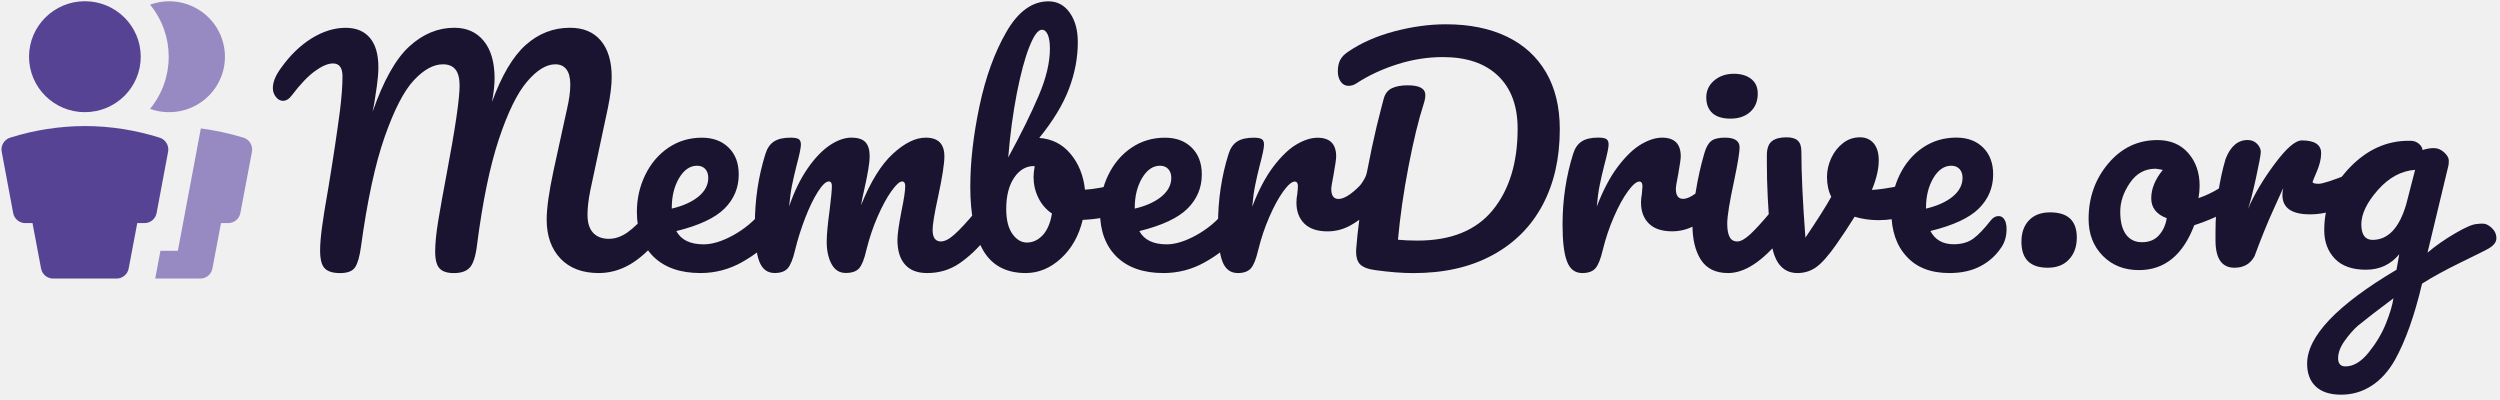
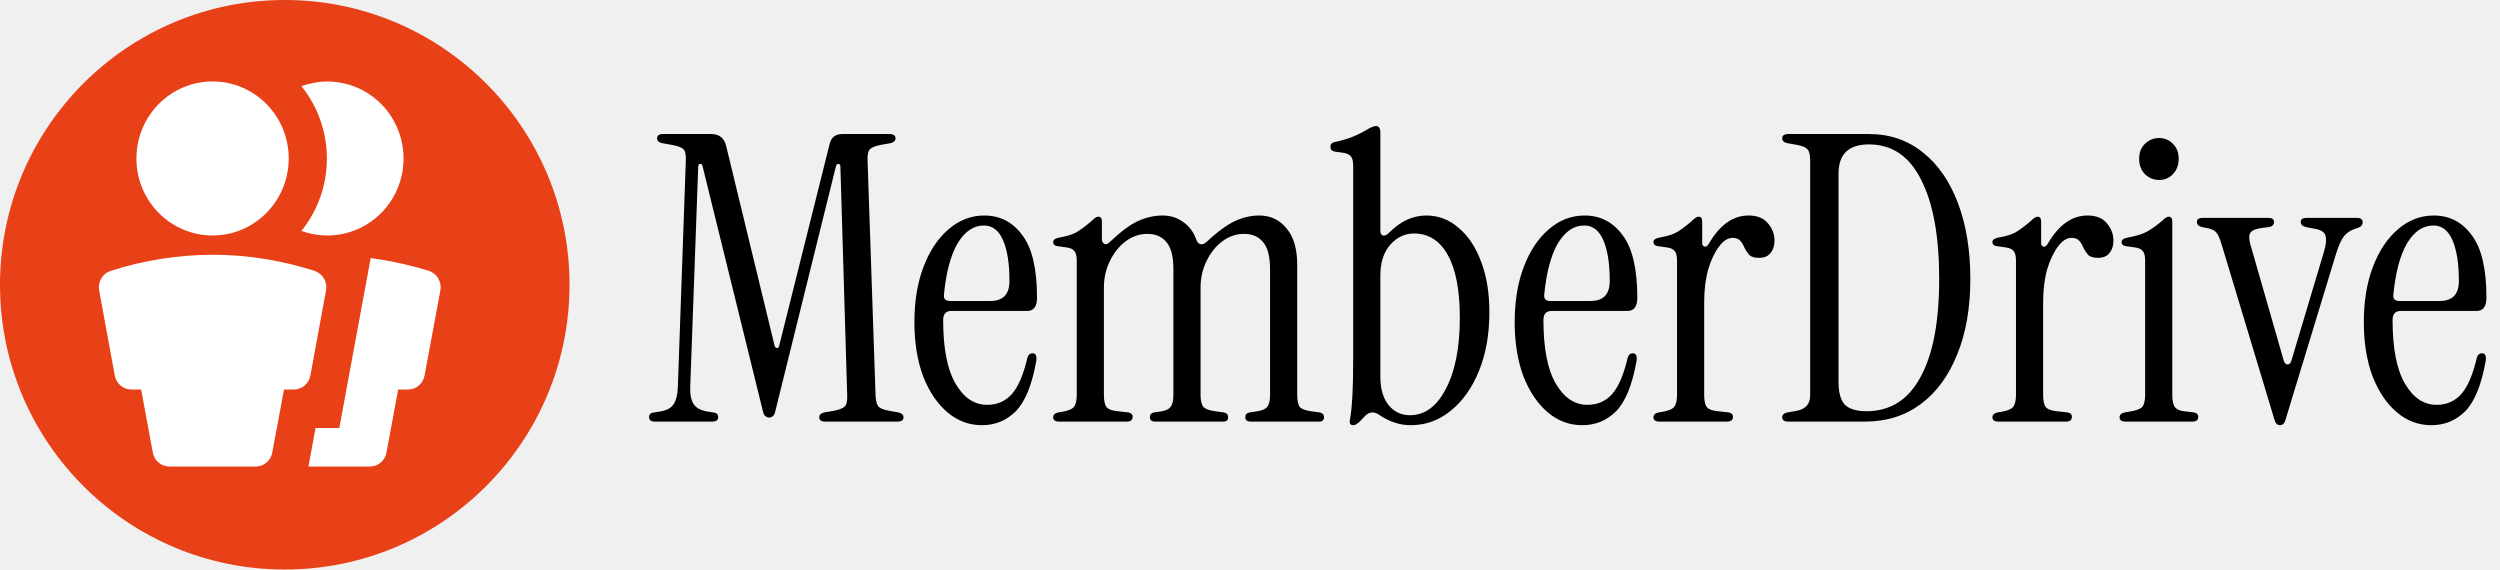
- <svg xmlns="http://www.w3.org/2000/svg" width="526" height="84" viewBox="0 0 526 84" fill="none">
-   <path d="M125.97 57.45C128.22 57.45 130.39 56.87 132.44 55.7C134.5 54.53 136.58 52.67 138.67 50.13C139.43 49.21 139.82 47.95 139.82 46.38C139.82 45.53 139.67 44.86 139.37 44.38C139.07 43.89 138.65 43.65 138.13 43.65C137.52 43.65 136.98 43.93 136.5 44.5C134.77 46.56 133.27 48.03 131.99 48.92C130.72 49.8 129.42 50.25 128.09 50.25C126.68 50.25 125.58 49.82 124.79 48.98C124 48.13 123.61 46.86 123.61 45.17C123.61 43.72 123.81 41.98 124.22 39.97L127.91 22.66C128.43 20.12 128.7 17.96 128.7 16.19C128.7 12.92 127.94 10.38 126.43 8.57C124.91 6.75 122.75 5.84 119.92 5.84C116.41 5.84 113.31 7.05 110.6 9.47C107.9 11.89 105.54 15.89 103.52 21.45C103.88 19.47 104.06 17.82 104.06 16.49C104.06 13.1 103.3 10.48 101.79 8.62C100.28 6.77 98.21 5.84 95.58 5.84C92.16 5.84 89.01 7.14 86.15 9.74C83.28 12.34 80.7 16.93 78.4 23.51C78.48 23.15 78.6 22.5 78.77 21.58C78.93 20.65 79.11 19.45 79.31 17.98C79.51 16.51 79.61 15.22 79.61 14.14C79.61 11.43 79.02 9.38 77.83 7.97C76.64 6.56 74.94 5.85 72.72 5.85C70.34 5.85 67.96 6.59 65.58 8.06C63.2 9.53 61.04 11.62 59.11 14.32C58.5 15.17 58.07 15.92 57.81 16.59C57.54 17.26 57.41 17.91 57.41 18.56C57.41 19.24 57.63 19.86 58.05 20.4C58.47 20.94 58.97 21.21 59.53 21.21C60.21 21.21 60.84 20.83 61.4 20.06C63.17 17.72 64.8 16.02 66.28 14.95C67.75 13.88 69.01 13.35 70.06 13.35C71.39 13.35 72.06 14.25 72.06 16.07C72.06 18 71.88 20.43 71.52 23.33C70.91 27.97 70.09 33.45 69.04 39.79C68.43 43.21 68 45.9 67.74 47.87C67.48 49.83 67.35 51.42 67.35 52.68C67.35 54.54 67.67 55.8 68.32 56.46C68.97 57.12 70.03 57.46 71.53 57.46C73.1 57.46 74.16 57.06 74.7 56.25C75.25 55.44 75.66 54.02 75.94 51.96C77.27 42.23 78.93 34.52 80.93 28.81C82.93 23.11 84.98 19.13 87.07 16.89C89.17 14.65 91.2 13.53 93.19 13.53C94.36 13.53 95.23 13.89 95.82 14.61C96.41 15.34 96.7 16.47 96.7 18C96.7 20.82 95.77 27.12 93.92 36.88C93.23 40.51 92.67 43.67 92.22 46.35C91.78 49.04 91.56 51.21 91.56 52.86C91.56 54.63 91.87 55.84 92.5 56.49C93.12 57.14 94.12 57.46 95.49 57.46C97.06 57.46 98.2 57.05 98.91 56.22C99.61 55.39 100.11 53.77 100.39 51.35C101.56 42.31 103.08 34.97 104.95 29.32C106.83 23.67 108.8 19.63 110.88 17.19C112.95 14.75 114.94 13.53 116.84 13.53C117.85 13.53 118.63 13.88 119.17 14.59C119.71 15.3 119.99 16.36 119.99 17.77C119.99 18.58 119.93 19.39 119.81 20.22C119.69 21.05 119.53 21.92 119.32 22.85C119.12 23.78 118.98 24.42 118.89 24.79L116.47 35.86C115.5 40.38 115.02 43.83 115.02 46.21C115.02 49.63 115.99 52.37 117.93 54.41C119.85 56.43 122.54 57.45 125.97 57.45ZM147.39 57.45C150.49 57.45 153.41 56.68 156.13 55.15C158.86 53.61 160.96 51.94 162.45 50.13C163.22 49.24 163.61 47.99 163.61 46.38C163.61 45.53 163.46 44.86 163.15 44.38C162.85 43.89 162.43 43.65 161.91 43.65C161.3 43.65 160.76 43.93 160.28 44.5C158.59 46.56 156.58 48.22 154.26 49.5C151.94 50.77 149.87 51.41 148.05 51.41C145.23 51.41 143.31 50.48 142.3 48.62C147.06 47.45 150.44 45.87 152.44 43.88C154.44 41.88 155.43 39.49 155.43 36.71C155.43 34.33 154.73 32.45 153.31 31.06C151.9 29.67 150.02 28.97 147.68 28.97C145.06 28.97 142.71 29.67 140.63 31.08C138.55 32.49 136.93 34.4 135.76 36.8C134.59 39.2 134 41.8 134 44.58C134 48.57 135.18 51.72 137.51 54.02C139.86 56.3 143.15 57.45 147.39 57.45ZM141.34 43.89V43.77C141.34 41.31 141.85 39.21 142.88 37.47C143.91 35.74 145.17 34.87 146.66 34.87C147.39 34.87 147.96 35.1 148.39 35.56C148.81 36.03 149.02 36.64 149.02 37.41C149.02 38.91 148.34 40.21 146.97 41.35C145.59 42.48 143.72 43.33 141.34 43.89ZM195.07 57.45C197.62 57.45 199.88 56.77 201.88 55.4C203.88 54.02 205.74 52.27 207.47 50.13C208.24 49.24 208.62 47.99 208.62 46.38C208.62 45.53 208.47 44.86 208.16 44.38C207.86 43.89 207.44 43.65 206.92 43.65C206.31 43.65 205.77 43.93 205.29 44.5C203.44 46.72 201.95 48.32 200.84 49.31C199.73 50.31 198.77 50.8 197.97 50.8C196.8 50.8 196.22 49.99 196.22 48.38C196.22 47.25 196.6 44.93 197.37 41.42C198.25 37.31 198.7 34.46 198.7 32.89C198.7 30.27 197.39 28.96 194.77 28.96C192.63 28.96 190.33 30.09 187.87 32.35C185.41 34.6 183.17 38.21 181.16 43.18C181.28 42.45 181.5 41.37 181.83 39.91C182.6 36.52 182.98 34.18 182.98 32.89C182.98 31.56 182.69 30.57 182.1 29.93C181.52 29.28 180.51 28.96 179.1 28.96C177.69 28.96 176.18 29.5 174.59 30.56C173 31.63 171.44 33.25 169.93 35.43C168.42 37.61 167.12 40.27 166.03 43.42C166.2 41.65 166.4 40.16 166.64 38.97C166.88 37.78 167.21 36.38 167.61 34.77C168.22 32.51 168.51 31.06 168.51 30.41C168.51 29.85 168.35 29.46 168.03 29.26C167.7 29.06 167.14 28.96 166.33 28.96C164.83 28.96 163.68 29.23 162.85 29.77C162.02 30.31 161.42 31.18 161.06 32.34C159.57 37.06 158.82 42.04 158.82 47.28C158.82 50.83 159.13 53.41 159.76 55.02C160.39 56.64 161.46 57.44 163 57.44C164.24 57.44 165.16 57.11 165.75 56.44C166.33 55.77 166.85 54.49 167.29 52.59C167.82 50.41 168.52 48.19 169.38 45.94C170.25 43.68 171.15 41.82 172.07 40.37C173 38.91 173.77 38.18 174.37 38.18C174.82 38.18 175.03 38.51 175.03 39.15C175.03 39.96 174.87 41.65 174.55 44.23C174.15 47.14 173.94 49.36 173.94 50.89C173.94 52.7 174.27 54.25 174.94 55.52C175.61 56.79 176.61 57.43 177.94 57.43C179.23 57.43 180.17 57.11 180.75 56.46C181.33 55.81 181.85 54.53 182.29 52.58C182.9 50.12 183.68 47.78 184.65 45.57C185.62 43.35 186.59 41.56 187.56 40.21C188.53 38.86 189.27 38.18 189.8 38.18C190.24 38.18 190.46 38.51 190.46 39.15C190.46 40.12 190.2 41.87 189.67 44.41C189.11 47.32 188.82 49.34 188.82 50.46C188.82 52.72 189.35 54.45 190.4 55.64C191.45 56.85 193.01 57.45 195.07 57.45ZM215.82 57.45C218.52 57.45 220.99 56.42 223.23 54.37C225.47 52.31 226.99 49.61 227.8 46.26C230.7 46.14 233.37 45.65 235.79 44.81C236.4 44.61 236.84 44.24 237.12 43.7C237.41 43.15 237.54 42.38 237.54 41.37C237.54 40.56 237.4 39.89 237.12 39.37C236.84 38.84 236.44 38.58 235.91 38.58C235.59 38.58 235.31 38.62 235.06 38.7C232.44 39.39 230.18 39.79 228.28 39.91C227.96 36.93 226.95 34.41 225.25 32.38C223.56 30.34 221.36 29.22 218.66 29.02C221.57 25.43 223.65 22 224.89 18.74C226.14 15.47 226.77 12.19 226.77 8.87C226.77 6.33 226.21 4.27 225.07 2.67C223.94 1.08 222.45 0.28 220.6 0.28C217.17 0.28 214.21 2.43 211.74 6.72C209.26 11.02 207.37 16.22 206.08 22.33C204.79 28.45 204.15 34.1 204.15 39.3C204.15 45.19 205.08 49.69 206.93 52.8C208.78 55.89 211.75 57.45 215.82 57.45ZM212.13 33.13C212.53 28.24 213.14 23.75 213.94 19.63C214.75 15.52 215.62 12.26 216.57 9.86C217.52 7.46 218.4 6.26 219.21 6.26C219.73 6.26 220.14 6.6 220.45 7.29C220.75 7.98 220.9 8.97 220.9 10.25C220.9 13.16 220.11 16.48 218.51 20.21C216.92 23.93 214.8 28.24 212.13 33.13ZM216.06 51.03C214.89 51.03 213.87 50.42 213.01 49.22C212.15 48.01 211.71 46.26 211.71 43.96C211.71 41.21 212.27 39.03 213.37 37.39C214.48 35.76 215.86 34.94 217.52 34.94H217.7C217.54 35.91 217.46 36.67 217.46 37.24C217.46 38.78 217.79 40.22 218.46 41.6C219.13 42.97 220.08 44.08 221.33 44.93C221.01 46.91 220.36 48.42 219.4 49.47C218.43 50.51 217.31 51.03 216.06 51.03ZM244.81 57.45C247.91 57.45 250.83 56.68 253.55 55.15C256.27 53.61 258.38 51.94 259.87 50.13C260.64 49.24 261.02 47.99 261.02 46.38C261.02 45.53 260.87 44.86 260.56 44.38C260.26 43.89 259.85 43.65 259.32 43.65C258.71 43.65 258.17 43.93 257.69 44.5C256 46.56 253.99 48.22 251.67 49.5C249.35 50.77 247.28 51.41 245.47 51.41C242.65 51.41 240.73 50.48 239.72 48.62C244.48 47.45 247.86 45.87 249.86 43.88C251.86 41.88 252.86 39.49 252.86 36.71C252.86 34.33 252.15 32.45 250.74 31.06C249.33 29.67 247.46 28.97 245.11 28.97C242.49 28.97 240.14 29.67 238.06 31.08C235.98 32.49 234.36 34.4 233.19 36.8C232.02 39.2 231.44 41.8 231.44 44.58C231.44 48.57 232.61 51.72 234.94 54.02C237.28 56.3 240.57 57.45 244.81 57.45ZM238.75 43.89V43.77C238.75 41.31 239.26 39.21 240.29 37.47C241.32 35.74 242.58 34.87 244.07 34.87C244.8 34.87 245.37 35.1 245.8 35.56C246.22 36.03 246.44 36.64 246.44 37.41C246.44 38.91 245.75 40.21 244.38 41.35C243.01 42.48 241.13 43.33 238.75 43.89ZM332.92 57.45C334.17 57.45 335.09 57.12 335.68 56.45C336.26 55.78 336.78 54.5 337.22 52.6C337.83 50.14 338.61 47.8 339.58 45.59C340.55 43.37 341.53 41.58 342.52 40.23C343.51 38.88 344.31 38.2 344.91 38.2C345.35 38.2 345.57 38.53 345.57 39.17C345.57 39.45 345.53 39.99 345.45 40.8C345.33 41.41 345.27 42.01 345.27 42.62C345.27 44.48 345.82 45.95 346.93 47.04C348.04 48.13 349.66 48.67 351.8 48.67C353.5 48.67 355.1 48.26 356.61 47.43C358.13 46.6 359.45 45.6 360.58 44.43C361.39 43.59 361.79 42.41 361.79 40.92C361.79 40.16 361.64 39.54 361.34 39.08C361.03 38.61 360.62 38.39 360.1 38.39C359.53 38.39 358.99 38.65 358.47 39.18C356.7 40.95 355.24 41.84 354.12 41.84C353.11 41.84 352.6 41.14 352.6 39.73C352.6 39.33 352.76 38.32 353.09 36.7C353.45 34.68 353.63 33.41 353.63 32.89C353.63 30.27 352.32 28.96 349.7 28.96C348.36 28.96 346.9 29.42 345.31 30.35C343.72 31.28 342.1 32.83 340.44 35C338.78 37.19 337.29 40 335.96 43.47C336.12 41.7 336.32 40.2 336.57 39C336.81 37.79 337.13 36.38 337.54 34.76C338.15 32.5 338.45 31.05 338.45 30.4C338.45 29.84 338.29 29.45 337.96 29.25C337.64 29.05 337.08 28.95 336.27 28.95C334.77 28.95 333.61 29.22 332.79 29.76C331.96 30.3 331.36 31.17 331 32.33C329.51 37.05 328.76 42.03 328.76 47.27C328.76 50.82 329.07 53.4 329.7 55.01C330.31 56.64 331.39 57.45 332.92 57.45ZM364.09 24.96C365.82 24.96 367.21 24.49 368.26 23.53C369.31 22.58 369.83 21.3 369.83 19.69C369.83 18.36 369.37 17.33 368.44 16.6C367.51 15.88 366.3 15.52 364.81 15.52C363.15 15.52 361.78 15.99 360.66 16.94C359.55 17.89 359 19.07 359 20.48C359 21.89 359.42 22.99 360.27 23.78C361.12 24.56 362.39 24.96 364.09 24.96ZM363.6 57.45C367.07 57.45 370.8 55.01 374.79 50.13C375.56 49.24 375.94 47.99 375.94 46.38C375.94 45.53 375.79 44.86 375.49 44.38C375.19 43.89 374.77 43.65 374.25 43.65C373.64 43.65 373.1 43.93 372.62 44.5C370.8 46.68 369.35 48.27 368.26 49.28C367.17 50.29 366.26 50.8 365.53 50.8C364.76 50.8 364.22 50.47 363.9 49.83C363.57 49.19 363.41 48.26 363.41 47.05C363.41 45.48 363.9 42.47 364.86 38.03C365.63 34.36 366.01 32.02 366.01 31.01C366.01 29.64 364.98 28.96 362.92 28.96C361.59 28.96 360.62 29.2 360.02 29.68C359.41 30.17 358.93 31.05 358.57 32.34C357.85 34.8 357.25 37.45 356.79 40.3C356.32 43.14 356.09 45.47 356.09 47.28C356.09 50.35 356.68 52.8 357.87 54.66C359.07 56.52 360.98 57.45 363.6 57.45ZM378.18 57.45C379.68 57.45 381 57.02 382.17 56.18C383.34 55.33 384.73 53.76 386.34 51.46C387.75 49.44 389.05 47.49 390.21 45.6C391.78 46.08 393.46 46.32 395.23 46.32C397.32 46.32 399.31 46.01 401.16 45.41C402.13 45.09 402.86 44.57 403.34 43.87C403.83 43.16 404.07 42.19 404.07 40.93C404.07 40.24 403.91 39.7 403.58 39.3C403.26 38.9 402.79 38.69 402.19 38.69C401.91 38.69 401.71 38.71 401.58 38.75L399.95 39.05C397.41 39.58 395.37 39.88 393.84 39.96C394.81 37.62 395.29 35.54 395.29 33.73C395.29 32.16 394.92 30.96 394.2 30.13C393.48 29.3 392.52 28.89 391.35 28.89C390.02 28.89 388.83 29.29 387.78 30.1C386.73 30.91 385.9 31.96 385.3 33.25C384.7 34.54 384.4 35.87 384.4 37.24C384.4 38.85 384.71 40.25 385.3 41.41C384.1 43.55 382.28 46.41 379.86 50C379.3 42.58 379.01 36.55 379.01 31.91C379.01 30.82 378.76 30.05 378.25 29.58C377.75 29.12 376.97 28.89 375.92 28.89C374.55 28.89 373.52 29.15 372.84 29.68C372.15 30.2 371.79 31.13 371.75 32.46V34.58C371.75 38.81 371.99 43.76 372.48 49.4C372.72 52.18 373.32 54.21 374.26 55.51C375.23 56.81 376.53 57.45 378.18 57.45ZM410.14 57.45C412.68 57.45 414.86 56.97 416.7 56C418.54 55.03 420.02 53.68 421.15 51.94C421.84 50.89 422.18 49.64 422.18 48.19C422.18 47.34 422.03 46.67 421.73 46.19C421.43 45.7 421.01 45.46 420.49 45.46C419.88 45.46 419.34 45.77 418.86 46.37C417.45 48.18 416.21 49.47 415.14 50.24C414.07 51 412.71 51.39 411.06 51.39C408.76 51.39 407.13 50.46 406.16 48.6C410.96 47.43 414.36 45.85 416.36 43.86C418.36 41.86 419.36 39.47 419.36 36.69C419.36 34.31 418.65 32.43 417.24 31.04C415.83 29.65 413.96 28.95 411.61 28.95C408.99 28.95 406.64 29.65 404.56 31.06C402.48 32.47 400.86 34.38 399.69 36.78C398.52 39.18 397.94 41.78 397.94 44.56C397.94 48.51 399 51.65 401.15 53.97C403.26 56.29 406.26 57.45 410.14 57.45ZM405.23 43.89V43.77C405.23 41.31 405.74 39.21 406.77 37.47C407.8 35.74 409.06 34.87 410.55 34.87C411.28 34.87 411.85 35.1 412.28 35.56C412.71 36.03 412.92 36.64 412.92 37.41C412.92 38.91 412.23 40.21 410.86 41.35C409.49 42.48 407.61 43.33 405.23 43.89Z" fill="#1B1430" />
-   <path d="M42.26 27.02C45.34 27.44 48.33 28.08 51.22 28.96C52.48 29.35 53.25 30.63 53.01 31.93L50.57 44.83C50.34 46.05 49.27 46.94 48.02 46.94H46.5L44.69 56.5C44.46 57.72 43.39 58.61 42.14 58.61H32.66L33.75 52.77H37.42L42.26 27.02Z" fill="#9789C1" />
-   <path d="M35.48 0.27C40.18 0.23 44.46 2.98 46.34 7.25C48.23 11.52 47.37 16.51 44.16 19.91C40.94 23.32 35.99 24.49 31.57 22.91C36.81 16.52 36.81 7.36 31.57 0.97C32.84 0.56 34.1 0.27 35.48 0.27Z" fill="#9789C1" />
-   <path d="M17.86 23.6C11.37 23.6 6.11 18.38 6.11 11.93C6.11 5.49 11.37 0.26 17.86 0.26C24.35 0.26 29.61 5.48 29.61 11.93C29.61 18.38 24.35 23.6 17.86 23.6ZM17.86 26.52C23.35 26.52 28.62 27.41 33.58 28.96C34.84 29.36 35.61 30.63 35.37 31.92L32.95 44.82C32.72 46.05 31.65 46.94 30.4 46.94H28.88L27.07 56.5C26.84 57.72 25.77 58.61 24.52 58.61H11.19C9.94 58.61 8.87 57.72 8.64 56.5L6.84 46.94H5.32C4.07 46.94 3 46.05 2.77 44.82L0.36 31.92C0.12 30.62 0.89 29.35 2.15 28.96C7.22 27.36 12.52 26.54 17.86 26.52Z" fill="#564393" />
-   <path d="M430.85 56.33C427.16 56.33 425.31 54.51 425.31 50.87C425.31 48.97 425.84 47.46 426.9 46.35C427.96 45.24 429.44 44.68 431.34 44.68C435.09 44.68 436.96 46.44 436.96 49.97C436.96 51.87 436.42 53.4 435.33 54.57C434.25 55.75 432.75 56.33 430.85 56.33Z" fill="#1B1430" />
-   <path d="M439.44 46.07C439.44 41.57 440.82 37.67 443.59 34.39C446.36 31.11 449.8 29.47 453.93 29.47C456.64 29.47 458.8 30.38 460.4 32.2C462 34.02 462.8 36.31 462.8 39.08C462.8 39.89 462.72 40.76 462.56 41.69C465.54 40.66 468.07 39.11 470.13 37.05C470.46 36.72 470.88 36.56 471.39 36.56C471.91 36.56 472.42 36.89 472.94 37.54C473.46 38.19 473.71 38.78 473.71 39.29C473.71 39.81 473.63 40.17 473.47 40.39C471.35 43.16 467.42 45.49 461.67 47.39C459.28 53.69 455.4 56.83 450.03 56.83C446.94 56.83 444.4 55.83 442.42 53.82C440.43 51.8 439.44 49.22 439.44 46.07ZM450.67 50.96C452.19 50.96 453.38 50.47 454.25 49.49C455.12 48.51 455.66 47.32 455.88 45.91C453.71 45.1 452.62 43.7 452.62 41.72C452.62 39.74 453.43 37.75 455.06 35.74L453.59 35.5H453.51C451.28 35.5 449.49 36.49 448.14 38.47C446.78 40.45 446.1 42.47 446.1 44.54C446.1 46.6 446.49 48.19 447.28 49.3C448.08 50.4 449.2 50.96 450.67 50.96Z" fill="#1B1430" />
-   <path d="M480.39 39.56C480.23 39.94 479.52 41.5 478.27 44.24C477.02 46.98 475.72 50.2 474.36 53.89C473.49 55.52 472.08 56.33 470.13 56.33C467.47 56.33 466.14 54.4 466.14 50.55V48.92C466.14 43.44 466.84 38.28 468.26 33.45C469.29 30.79 470.84 29.46 472.9 29.46C473.71 29.46 474.38 29.73 474.9 30.27C475.41 30.81 475.67 31.37 475.67 31.94C475.67 32.51 475.33 34.36 474.65 37.48C473.97 40.6 473.41 42.76 472.98 43.95C474.28 40.91 476.16 37.75 478.6 34.47C481.04 31.19 482.94 29.54 484.3 29.54C487.01 29.54 488.37 30.44 488.37 32.23C488.37 33.37 488.07 34.65 487.47 36.06C486.87 37.47 486.57 38.21 486.57 38.26C486.57 38.53 486.99 38.67 487.83 38.67C488.67 38.67 490.91 37.94 494.55 36.47H494.63C495.17 36.47 495.82 36.93 496.58 37.85C497.34 38.77 497.72 39.53 497.72 40.13C497.72 40.4 497.64 40.56 497.48 40.62C493.73 43.61 489.92 45.1 486.04 45.1C482.16 45.1 480.22 43.74 480.22 41.03C480.22 40.59 480.28 40.1 480.39 39.56Z" fill="#1B1430" />
-   <path d="M489.02 48.43C489.02 43.33 490.82 38.92 494.43 35.2C498.04 31.48 502.15 29.62 506.76 29.62H507.17C507.88 29.62 508.47 29.84 508.96 30.27C509.45 30.71 509.69 31.14 509.69 31.57C510.5 31.3 511.3 31.16 512.09 31.16C512.88 31.16 513.6 31.46 514.25 32.06C514.9 32.66 515.23 33.23 515.23 33.77C515.23 34.31 515.2 34.67 515.15 34.83L510.75 53.15C512.49 51.68 514.46 50.31 516.65 49.04C518.84 47.77 520.35 47.13 521.17 47.13H521.25C521.41 47.08 521.79 47.05 522.39 47.05C522.99 47.05 523.61 47.35 524.26 47.95C524.91 48.55 525.24 49.28 525.24 50.15C525.24 51.02 524.56 51.81 523.2 52.51C522.71 52.78 520.88 53.69 517.7 55.24C514.53 56.79 511.82 58.26 509.6 59.68C508.03 66.36 506.13 71.7 503.9 75.72C502.54 78.11 500.9 79.93 498.97 81.17C497.04 82.42 494.91 83.04 492.58 83.04C490.25 83.04 488.47 82.47 487.25 81.33C486.03 80.19 485.42 78.59 485.42 76.53C485.42 70.78 491.69 64.18 504.23 56.75L504.8 53.49C503.01 55.66 500.67 56.75 497.8 56.75C494.92 56.75 492.74 55.98 491.25 54.43C489.76 52.87 489.02 50.87 489.02 48.43ZM493.49 77.09C495.17 77.09 496.8 76.11 498.37 74.16C499.94 72.21 501.15 70.18 501.99 68.09C502.83 66 503.36 64.22 503.58 62.76C500.38 65.15 497.88 67.08 496.09 68.54C495.11 69.41 494.18 70.48 493.28 71.76C492.38 73.03 491.94 74.24 491.94 75.38C491.94 76.52 492.46 77.09 493.49 77.09ZM499.19 50.47C502.45 50.47 504.81 47.97 506.27 42.98L508.14 35.73C505.21 35.95 502.59 37.37 500.28 40C497.97 42.63 496.82 45.04 496.82 47.21C496.83 49.38 497.62 50.47 499.19 50.47Z" fill="#1B1430" />
-   <path d="M325.28 15.21C323.34 11.9 320.58 9.39 316.99 7.68C313.4 5.96 309.14 5.11 304.22 5.11C300.75 5.11 297.14 5.6 293.39 6.59C289.64 7.58 286.37 9.02 283.59 10.92C282.82 11.44 282.28 12.02 281.96 12.65C281.64 13.28 281.48 14.07 281.48 15.03C281.48 15.88 281.68 16.6 282.09 17.18C282.49 17.76 283.04 18.06 283.72 18.06C284.33 18.06 284.9 17.88 285.42 17.52C287.96 15.86 290.81 14.54 293.98 13.53C297.14 12.52 300.34 12.01 303.57 12.01C308.57 12.01 312.45 13.32 315.19 15.95C317.93 18.58 319.31 22.28 319.31 27.08C319.31 34.22 317.56 39.93 314.07 44.21C310.58 48.48 305.31 50.62 298.25 50.62C296.71 50.62 295.34 50.56 294.13 50.44C294.58 45.52 295.32 40.35 296.37 34.92C297.42 29.5 298.47 25.17 299.52 21.94C299.76 21.21 299.89 20.57 299.89 20C299.89 18.63 298.66 17.95 296.19 17.95C294.82 17.95 293.71 18.15 292.86 18.56C292.01 18.96 291.45 19.67 291.16 20.68C291.02 21.2 290.88 21.72 290.74 22.24C289.96 25.18 289.26 28.14 288.63 31.12C288.31 32.64 288 34.17 287.71 35.69C287.57 36.42 287.46 36.95 287.1 37.59C286.77 38.16 286.44 38.73 285.97 39.2C284.2 40.97 282.74 41.86 281.62 41.86C280.61 41.86 280.1 41.16 280.1 39.75C280.1 39.35 280.27 38.34 280.59 36.72C280.95 34.7 281.13 33.43 281.13 32.91C281.13 30.29 279.82 28.98 277.2 28.98C275.87 28.98 274.4 29.44 272.81 30.37C271.22 31.3 269.6 32.85 267.94 35.02C266.29 37.21 264.79 40.02 263.47 43.49C263.63 41.72 263.83 40.22 264.08 39.02C264.32 37.81 264.64 36.4 265.05 34.78C265.66 32.52 265.95 31.07 265.95 30.42C265.95 29.86 265.79 29.47 265.47 29.27C265.14 29.07 264.58 28.97 263.77 28.97C262.28 28.97 261.12 29.24 260.29 29.78C259.46 30.32 258.87 31.19 258.5 32.35C257.01 37.07 256.27 42.05 256.27 47.29C256.27 50.84 256.58 53.42 257.2 55.03C257.83 56.65 258.9 57.45 260.44 57.45C261.69 57.45 262.6 57.12 263.19 56.45C263.78 55.78 264.29 54.5 264.73 52.6C265.34 50.14 266.12 47.8 267.09 45.59C268.06 43.37 269.04 41.58 270.02 40.23C271.01 38.88 271.81 38.2 272.41 38.2C272.86 38.2 273.08 38.53 273.08 39.17C273.08 39.45 273.04 39.99 272.95 40.8C272.83 41.41 272.77 42.01 272.77 42.62C272.77 44.48 273.33 45.95 274.43 47.04C275.54 48.13 277.17 48.68 279.3 48.68C281 48.68 282.6 48.27 284.11 47.44C284.78 47.08 285.4 46.67 285.99 46.24C285.69 48.5 285.48 50.57 285.34 52.43C285.26 53.89 285.52 54.94 286.13 55.58C286.74 56.22 287.85 56.65 289.46 56.85C292.4 57.25 295.05 57.46 297.38 57.46C303.8 57.46 309.32 56.22 313.96 53.71C318.6 51.21 322.13 47.69 324.55 43.15C326.97 38.61 328.18 33.3 328.18 27.2C328.18 22.51 327.21 18.52 325.28 15.21Z" fill="#1B1430" />
+ <svg xmlns="http://www.w3.org/2000/svg" width="338" height="77" viewBox="0 0 338 77" fill="none">
+   <g clip-path="url(#clip0_4_2)">
+     <path d="M104.01 56.46C103.866 56.46 103.704 56.406 103.524 56.298C103.344 56.19 103.218 55.956 103.146 55.596L94.992 22.494C94.956 22.242 94.848 22.134 94.668 22.17C94.488 22.17 94.398 22.296 94.398 22.548L93.318 52.356C93.282 53.364 93.444 54.138 93.804 54.678C94.164 55.182 94.794 55.506 95.694 55.65L96.396 55.758C96.864 55.794 97.098 56.01 97.098 56.406C97.098 56.802 96.828 57 96.288 57H88.566C88.026 57 87.756 56.802 87.756 56.406C87.756 56.01 87.99 55.794 88.458 55.758L89.16 55.65C90.096 55.506 90.726 55.182 91.05 54.678C91.41 54.138 91.608 53.364 91.644 52.356L92.724 21.684C92.76 20.928 92.652 20.424 92.4 20.172C92.148 19.92 91.608 19.722 90.78 19.578L89.538 19.362C89.07 19.254 88.836 19.038 88.836 18.714C88.836 18.318 89.106 18.12 89.646 18.12H96.126C97.242 18.12 97.926 18.66 98.178 19.74L104.712 46.686C104.784 46.938 104.892 47.064 105.036 47.064C105.216 47.064 105.324 46.938 105.36 46.686L112.164 19.47C112.38 18.57 112.956 18.12 113.892 18.12H120.264C120.804 18.12 121.074 18.318 121.074 18.714C121.074 19.038 120.84 19.254 120.372 19.362L119.13 19.578C118.374 19.722 117.87 19.92 117.618 20.172C117.366 20.424 117.258 20.928 117.294 21.684L118.374 53.436C118.41 54.192 118.536 54.696 118.752 54.948C118.968 55.2 119.454 55.398 120.21 55.542L121.452 55.758C121.92 55.866 122.154 56.082 122.154 56.406C122.154 56.802 121.884 57 121.344 57H111.57C111.03 57 110.76 56.802 110.76 56.406C110.76 56.082 110.994 55.866 111.462 55.758L112.704 55.542C113.46 55.398 113.964 55.2 114.216 54.948C114.468 54.696 114.576 54.192 114.54 53.436L113.622 22.548C113.622 22.296 113.532 22.17 113.352 22.17C113.208 22.134 113.1 22.224 113.028 22.44L104.82 55.596C104.748 55.956 104.622 56.19 104.442 56.298C104.298 56.406 104.154 56.46 104.01 56.46ZM132.753 57.486C131.025 57.486 129.477 56.91 128.109 55.758C126.741 54.606 125.643 52.986 124.815 50.898C124.023 48.774 123.627 46.326 123.627 43.554C123.627 40.71 124.041 38.208 124.869 36.048C125.697 33.888 126.831 32.196 128.271 30.972C129.711 29.748 131.313 29.136 133.077 29.136C135.201 29.136 136.911 30.018 138.207 31.782C139.539 33.51 140.205 36.336 140.205 40.26C140.205 41.448 139.755 42.042 138.855 42.042H128.595C127.875 42.042 127.515 42.456 127.515 43.284C127.515 47.1 128.073 49.962 129.189 51.87C130.305 53.778 131.727 54.732 133.455 54.732C134.823 54.732 135.939 54.246 136.803 53.274C137.667 52.302 138.369 50.664 138.909 48.36C139.017 47.964 139.251 47.766 139.611 47.766C140.043 47.766 140.205 48.126 140.097 48.846C139.521 52.05 138.603 54.3 137.343 55.596C136.083 56.856 134.553 57.486 132.753 57.486ZM128.433 40.692H133.887C135.615 40.692 136.479 39.792 136.479 37.992C136.479 35.652 136.191 33.816 135.615 32.484C135.039 31.152 134.175 30.486 133.023 30.486C131.619 30.486 130.431 31.296 129.459 32.916C128.523 34.536 127.911 36.84 127.623 39.828C127.551 40.404 127.821 40.692 128.433 40.692ZM143.2 57C142.66 57 142.39 56.802 142.39 56.406C142.39 56.082 142.624 55.866 143.092 55.758L143.74 55.65C144.496 55.506 144.982 55.29 145.198 55.002C145.45 54.678 145.576 54.138 145.576 53.382V35.238C145.576 34.59 145.468 34.158 145.252 33.942C145.072 33.69 144.73 33.528 144.226 33.456L143.092 33.294C142.624 33.258 142.39 33.06 142.39 32.7C142.39 32.412 142.678 32.214 143.254 32.106C144.37 31.926 145.216 31.638 145.792 31.242C146.404 30.846 147.034 30.36 147.682 29.784C148.006 29.46 148.276 29.298 148.492 29.298C148.816 29.298 148.978 29.514 148.978 29.946V32.376C148.978 32.628 149.086 32.826 149.302 32.97C149.518 33.078 149.752 33.006 150.004 32.754C151.48 31.35 152.758 30.396 153.838 29.892C154.954 29.388 156.07 29.136 157.186 29.136C158.23 29.136 159.148 29.424 159.94 30C160.768 30.54 161.38 31.368 161.776 32.484C161.884 32.772 162.064 32.952 162.316 33.024C162.604 33.06 162.874 32.952 163.126 32.7C164.602 31.332 165.88 30.396 166.96 29.892C168.04 29.388 169.138 29.136 170.254 29.136C171.766 29.136 172.99 29.712 173.926 30.864C174.898 31.98 175.384 33.636 175.384 35.832V53.382C175.384 54.138 175.492 54.678 175.708 55.002C175.96 55.29 176.464 55.488 177.22 55.596L178.408 55.758C178.804 55.83 179.002 56.046 179.002 56.406C179.002 56.802 178.786 57 178.354 57H169.12C168.616 57 168.364 56.802 168.364 56.406C168.364 56.046 168.562 55.83 168.958 55.758L169.714 55.65C170.542 55.542 171.082 55.326 171.334 55.002C171.586 54.678 171.712 54.138 171.712 53.382V36.426C171.712 34.662 171.388 33.42 170.74 32.7C170.128 31.98 169.282 31.62 168.202 31.62C167.122 31.62 166.132 31.962 165.232 32.646C164.368 33.294 163.666 34.176 163.126 35.292C162.586 36.372 162.316 37.578 162.316 38.91V53.382C162.316 54.138 162.442 54.678 162.694 55.002C162.946 55.29 163.468 55.488 164.26 55.596L165.448 55.758C165.844 55.83 166.042 56.046 166.042 56.406C166.042 56.802 165.826 57 165.394 57H156.214C155.71 57 155.458 56.802 155.458 56.406C155.458 56.046 155.656 55.83 156.052 55.758L156.808 55.65C157.564 55.542 158.05 55.326 158.266 55.002C158.518 54.678 158.644 54.138 158.644 53.382V36.426C158.644 34.662 158.32 33.42 157.672 32.7C157.06 31.98 156.214 31.62 155.134 31.62C154.054 31.62 153.064 31.962 152.164 32.646C151.3 33.294 150.598 34.176 150.058 35.292C149.518 36.372 149.248 37.578 149.248 38.91V53.382C149.248 54.138 149.356 54.678 149.572 55.002C149.824 55.326 150.328 55.524 151.084 55.596L152.542 55.758C152.938 55.83 153.136 56.028 153.136 56.352C153.136 56.784 152.866 57 152.326 57H143.2ZM190.726 57.486C189.25 57.486 187.828 57.018 186.46 56.082C185.668 55.542 184.948 55.686 184.3 56.514C183.94 56.91 183.67 57.162 183.49 57.27C183.31 57.414 183.13 57.486 182.95 57.486C182.554 57.486 182.41 57.234 182.518 56.73C182.662 55.902 182.77 54.84 182.842 53.544C182.914 52.248 182.95 50.52 182.95 48.36V22.44C182.95 21.792 182.842 21.36 182.626 21.144C182.446 20.892 182.104 20.73 181.6 20.658L180.466 20.496C180.07 20.424 179.872 20.208 179.872 19.848C179.872 19.488 180.07 19.272 180.466 19.2C181.474 18.984 182.32 18.732 183.004 18.444C183.688 18.156 184.264 17.868 184.732 17.58C185.308 17.22 185.74 17.04 186.028 17.04C186.424 17.04 186.622 17.328 186.622 17.904V31.242C186.622 31.53 186.73 31.728 186.946 31.836C187.198 31.908 187.468 31.8 187.756 31.512C189.304 29.928 190.996 29.136 192.832 29.136C194.488 29.136 195.946 29.694 197.206 30.81C198.502 31.89 199.51 33.402 200.23 35.346C200.986 37.29 201.364 39.576 201.364 42.204C201.364 45.192 200.896 47.838 199.96 50.142C199.024 52.446 197.746 54.246 196.126 55.542C194.542 56.838 192.742 57.486 190.726 57.486ZM190.618 56.136C192.634 56.136 194.254 54.948 195.478 52.572C196.738 50.196 197.368 46.992 197.368 42.96C197.368 39.252 196.828 36.426 195.748 34.482C194.668 32.538 193.138 31.566 191.158 31.566C189.934 31.566 188.872 32.07 187.972 33.078C187.072 34.086 186.622 35.49 186.622 37.29V50.898C186.622 52.518 186.982 53.796 187.702 54.732C188.458 55.668 189.43 56.136 190.618 56.136ZM213.911 57.486C212.183 57.486 210.635 56.91 209.267 55.758C207.899 54.606 206.801 52.986 205.973 50.898C205.181 48.774 204.785 46.326 204.785 43.554C204.785 40.71 205.199 38.208 206.027 36.048C206.855 33.888 207.989 32.196 209.429 30.972C210.869 29.748 212.471 29.136 214.235 29.136C216.359 29.136 218.069 30.018 219.365 31.782C220.697 33.51 221.363 36.336 221.363 40.26C221.363 41.448 220.913 42.042 220.013 42.042H209.753C209.033 42.042 208.673 42.456 208.673 43.284C208.673 47.1 209.231 49.962 210.347 51.87C211.463 53.778 212.885 54.732 214.613 54.732C215.981 54.732 217.097 54.246 217.961 53.274C218.825 52.302 219.527 50.664 220.067 48.36C220.175 47.964 220.409 47.766 220.769 47.766C221.201 47.766 221.363 48.126 221.255 48.846C220.679 52.05 219.761 54.3 218.501 55.596C217.241 56.856 215.711 57.486 213.911 57.486ZM209.591 40.692H215.045C216.773 40.692 217.637 39.792 217.637 37.992C217.637 35.652 217.349 33.816 216.773 32.484C216.197 31.152 215.333 30.486 214.181 30.486C212.777 30.486 211.589 31.296 210.617 32.916C209.681 34.536 209.069 36.84 208.781 39.828C208.709 40.404 208.979 40.692 209.591 40.692ZM231.054 32.916C232.53 30.396 234.312 29.136 236.4 29.136C237.588 29.136 238.47 29.496 239.046 30.216C239.622 30.9 239.91 31.674 239.91 32.538C239.91 33.222 239.73 33.78 239.37 34.212C239.046 34.644 238.524 34.86 237.804 34.86C237.228 34.86 236.796 34.734 236.508 34.482C236.256 34.194 236.04 33.87 235.86 33.51C235.716 33.15 235.536 32.844 235.32 32.592C235.104 32.304 234.744 32.16 234.24 32.16C233.592 32.16 232.98 32.556 232.404 33.348C231.828 34.104 231.342 35.13 230.946 36.426C230.586 37.722 230.406 39.198 230.406 40.854V53.382C230.406 54.138 230.514 54.678 230.73 55.002C230.982 55.326 231.486 55.524 232.242 55.596L233.7 55.758C234.096 55.83 234.294 56.028 234.294 56.352C234.294 56.784 234.024 57 233.484 57H224.358C223.818 57 223.548 56.802 223.548 56.406C223.548 56.082 223.782 55.866 224.25 55.758L224.898 55.65C225.654 55.506 226.14 55.29 226.356 55.002C226.608 54.678 226.734 54.138 226.734 53.382V35.238C226.734 34.59 226.626 34.158 226.41 33.942C226.23 33.69 225.888 33.528 225.384 33.456L224.25 33.294C223.782 33.258 223.548 33.06 223.548 32.7C223.548 32.412 223.836 32.214 224.412 32.106C225.528 31.926 226.374 31.638 226.95 31.242C227.562 30.846 228.192 30.36 228.84 29.784C229.164 29.46 229.434 29.298 229.65 29.298C229.974 29.298 230.136 29.514 230.136 29.946V32.862C230.136 33.114 230.244 33.276 230.46 33.348C230.676 33.384 230.874 33.24 231.054 32.916ZM241.766 57C241.226 57 240.956 56.802 240.956 56.406C240.956 56.082 241.19 55.866 241.658 55.758L242.9 55.542C244.124 55.326 244.736 54.624 244.736 53.436V21.684C244.736 20.928 244.61 20.424 244.358 20.172C244.142 19.92 243.656 19.722 242.9 19.578L241.658 19.362C241.19 19.254 240.956 19.038 240.956 18.714C240.956 18.318 241.226 18.12 241.766 18.12H252.674C255.482 18.12 257.912 18.948 259.964 20.604C262.016 22.224 263.6 24.51 264.716 27.462C265.832 30.414 266.39 33.834 266.39 37.722C266.39 41.646 265.796 45.048 264.608 47.928C263.456 50.808 261.818 53.04 259.694 54.624C257.57 56.208 255.05 57 252.134 57H241.766ZM252.35 55.596C255.554 55.596 257.984 54.066 259.64 51.006C261.332 47.946 262.178 43.518 262.178 37.722C262.178 31.962 261.368 27.498 259.748 24.33C258.164 21.126 255.806 19.524 252.674 19.524C249.938 19.524 248.57 20.838 248.57 23.466V51.654C248.57 53.094 248.858 54.12 249.434 54.732C250.046 55.308 251.018 55.596 252.35 55.596ZM276.88 32.916C278.356 30.396 280.138 29.136 282.226 29.136C283.414 29.136 284.296 29.496 284.872 30.216C285.448 30.9 285.736 31.674 285.736 32.538C285.736 33.222 285.556 33.78 285.196 34.212C284.872 34.644 284.35 34.86 283.63 34.86C283.054 34.86 282.622 34.734 282.334 34.482C282.082 34.194 281.866 33.87 281.686 33.51C281.542 33.15 281.362 32.844 281.146 32.592C280.93 32.304 280.57 32.16 280.066 32.16C279.418 32.16 278.806 32.556 278.23 33.348C277.654 34.104 277.168 35.13 276.772 36.426C276.412 37.722 276.232 39.198 276.232 40.854V53.382C276.232 54.138 276.34 54.678 276.556 55.002C276.808 55.326 277.312 55.524 278.068 55.596L279.526 55.758C279.922 55.83 280.12 56.028 280.12 56.352C280.12 56.784 279.85 57 279.31 57H270.184C269.644 57 269.374 56.802 269.374 56.406C269.374 56.082 269.608 55.866 270.076 55.758L270.724 55.65C271.48 55.506 271.966 55.29 272.182 55.002C272.434 54.678 272.56 54.138 272.56 53.382V35.238C272.56 34.59 272.452 34.158 272.236 33.942C272.056 33.69 271.714 33.528 271.21 33.456L270.076 33.294C269.608 33.258 269.374 33.06 269.374 32.7C269.374 32.412 269.662 32.214 270.238 32.106C271.354 31.926 272.2 31.638 272.776 31.242C273.388 30.846 274.018 30.36 274.666 29.784C274.99 29.46 275.26 29.298 275.476 29.298C275.8 29.298 275.962 29.514 275.962 29.946V32.862C275.962 33.114 276.07 33.276 276.286 33.348C276.502 33.384 276.7 33.24 276.88 32.916ZM291.912 24.33C291.156 24.33 290.508 24.06 289.968 23.52C289.464 22.98 289.212 22.296 289.212 21.468C289.212 20.64 289.464 19.974 289.968 19.47C290.508 18.93 291.156 18.66 291.912 18.66C292.668 18.66 293.298 18.93 293.802 19.47C294.306 19.974 294.558 20.64 294.558 21.468C294.558 22.296 294.306 22.98 293.802 23.52C293.298 24.06 292.668 24.33 291.912 24.33ZM287.376 57C286.836 57 286.566 56.802 286.566 56.406C286.566 56.082 286.8 55.866 287.268 55.758L287.916 55.65C288.816 55.506 289.392 55.29 289.644 55.002C289.896 54.678 290.022 54.138 290.022 53.382V35.238C290.022 34.59 289.914 34.158 289.698 33.942C289.518 33.69 289.176 33.528 288.672 33.456L287.538 33.294C287.07 33.258 286.836 33.06 286.836 32.7C286.836 32.412 287.124 32.214 287.7 32.106C288.816 31.926 289.716 31.638 290.4 31.242C291.084 30.846 291.75 30.36 292.398 29.784C292.722 29.46 292.992 29.298 293.208 29.298C293.532 29.298 293.694 29.514 293.694 29.946V53.382C293.694 54.138 293.802 54.678 294.018 55.002C294.234 55.326 294.648 55.524 295.26 55.596L296.61 55.758C297.006 55.83 297.204 56.028 297.204 56.352C297.204 56.784 296.934 57 296.394 57H287.376ZM308.255 57.486C307.931 57.486 307.697 57.288 307.553 56.892L300.371 33.078C300.119 32.214 299.867 31.656 299.615 31.404C299.399 31.152 299.039 30.972 298.535 30.864L297.725 30.702C297.257 30.594 297.023 30.36 297.023 30C297.023 29.64 297.275 29.46 297.779 29.46H306.689C307.193 29.46 307.445 29.64 307.445 30C307.445 30.396 307.211 30.63 306.743 30.702L305.879 30.81C305.015 30.918 304.475 31.134 304.259 31.458C304.043 31.746 304.043 32.286 304.259 33.078L308.741 48.684C308.849 49.08 309.029 49.278 309.281 49.278C309.533 49.278 309.713 49.08 309.821 48.684L314.195 34.05C314.483 33.078 314.555 32.358 314.411 31.89C314.303 31.386 313.799 31.062 312.899 30.918L311.765 30.702C311.297 30.594 311.063 30.36 311.063 30C311.063 29.64 311.315 29.46 311.819 29.46H318.677C319.181 29.46 319.433 29.658 319.433 30.054C319.433 30.414 319.217 30.666 318.785 30.81L318.299 30.972C317.759 31.152 317.291 31.476 316.895 31.944C316.535 32.412 316.175 33.222 315.815 34.374L308.957 56.892C308.813 57.288 308.579 57.486 308.255 57.486ZM328.714 57.486C326.986 57.486 325.438 56.91 324.07 55.758C322.702 54.606 321.604 52.986 320.776 50.898C319.984 48.774 319.588 46.326 319.588 43.554C319.588 40.71 320.002 38.208 320.83 36.048C321.658 33.888 322.792 32.196 324.232 30.972C325.672 29.748 327.274 29.136 329.038 29.136C331.162 29.136 332.872 30.018 334.168 31.782C335.5 33.51 336.166 36.336 336.166 40.26C336.166 41.448 335.716 42.042 334.816 42.042H324.556C323.836 42.042 323.476 42.456 323.476 43.284C323.476 47.1 324.034 49.962 325.15 51.87C326.266 53.778 327.688 54.732 329.416 54.732C330.784 54.732 331.9 54.246 332.764 53.274C333.628 52.302 334.33 50.664 334.87 48.36C334.978 47.964 335.212 47.766 335.572 47.766C336.004 47.766 336.166 48.126 336.058 48.846C335.482 52.05 334.564 54.3 333.304 55.596C332.044 56.856 330.514 57.486 328.714 57.486ZM324.394 40.692H329.848C331.576 40.692 332.44 39.792 332.44 37.992C332.44 35.652 332.152 33.816 331.576 32.484C331 31.152 330.136 30.486 328.984 30.486C327.58 30.486 326.392 31.296 325.42 32.916C324.484 34.536 323.872 36.84 323.584 39.828C323.512 40.404 323.782 40.692 324.394 40.692Z" fill="black" />
+     <g clip-path="url(#clip1_4_2)">
+       <circle cx="38.5" cy="38.5" r="38.5" fill="#E84118" />
+       <g clip-path="url(#clip2_4_2)">
+         <path d="M50.119 34.888C52.817 35.263 55.437 35.834 57.969 36.619C59.074 36.967 59.748 38.109 59.538 39.269L57.4 50.778C57.198 51.867 56.261 52.661 55.166 52.661H53.834L52.248 61.191C52.046 62.279 51.109 63.073 50.014 63.073H41.707L42.662 57.863H45.878L50.119 34.888Z" fill="white" />
+         <path d="M44.178 11.021C48.296 10.985 52.046 13.439 53.694 17.249C55.35 21.058 54.596 25.511 51.783 28.544C48.962 31.587 44.625 32.63 40.752 31.221C45.343 25.52 45.343 17.347 40.752 11.645C41.865 11.28 42.969 11.021 44.178 11.021Z" fill="white" />
+         <path d="M28.739 31.836C23.053 31.836 18.444 27.179 18.444 21.424C18.444 15.678 23.053 11.012 28.739 11.012C34.426 11.012 39.035 15.669 39.035 21.424C39.035 27.179 34.426 31.836 28.739 31.836ZM28.739 34.442C33.55 34.442 38.167 35.236 42.513 36.619C43.617 36.976 44.292 38.109 44.081 39.26L41.961 50.769C41.76 51.867 40.822 52.661 39.727 52.661H38.395L36.809 61.191C36.608 62.279 35.67 63.073 34.575 63.073H22.895C21.8 63.073 20.862 62.279 20.66 61.191L19.083 52.661H17.752C16.656 52.661 15.719 51.867 15.517 50.769L13.405 39.26C13.195 38.1 13.87 36.967 14.974 36.619C19.416 35.191 24.06 34.46 28.739 34.442Z" fill="white" />
+       </g>
+     </g>
+   </g>
+   <defs>
+     <clipPath id="clip0_4_2">
+       <rect width="338" height="77" fill="white" />
+     </clipPath>
+     <clipPath id="clip1_4_2">
+       <rect width="77" height="77" fill="white" />
+     </clipPath>
+     <clipPath id="clip2_4_2">
+       <rect width="50.82" height="56.21" fill="white" transform="translate(13.09 10.78)" />
+     </clipPath>
+   </defs>
</svg>
